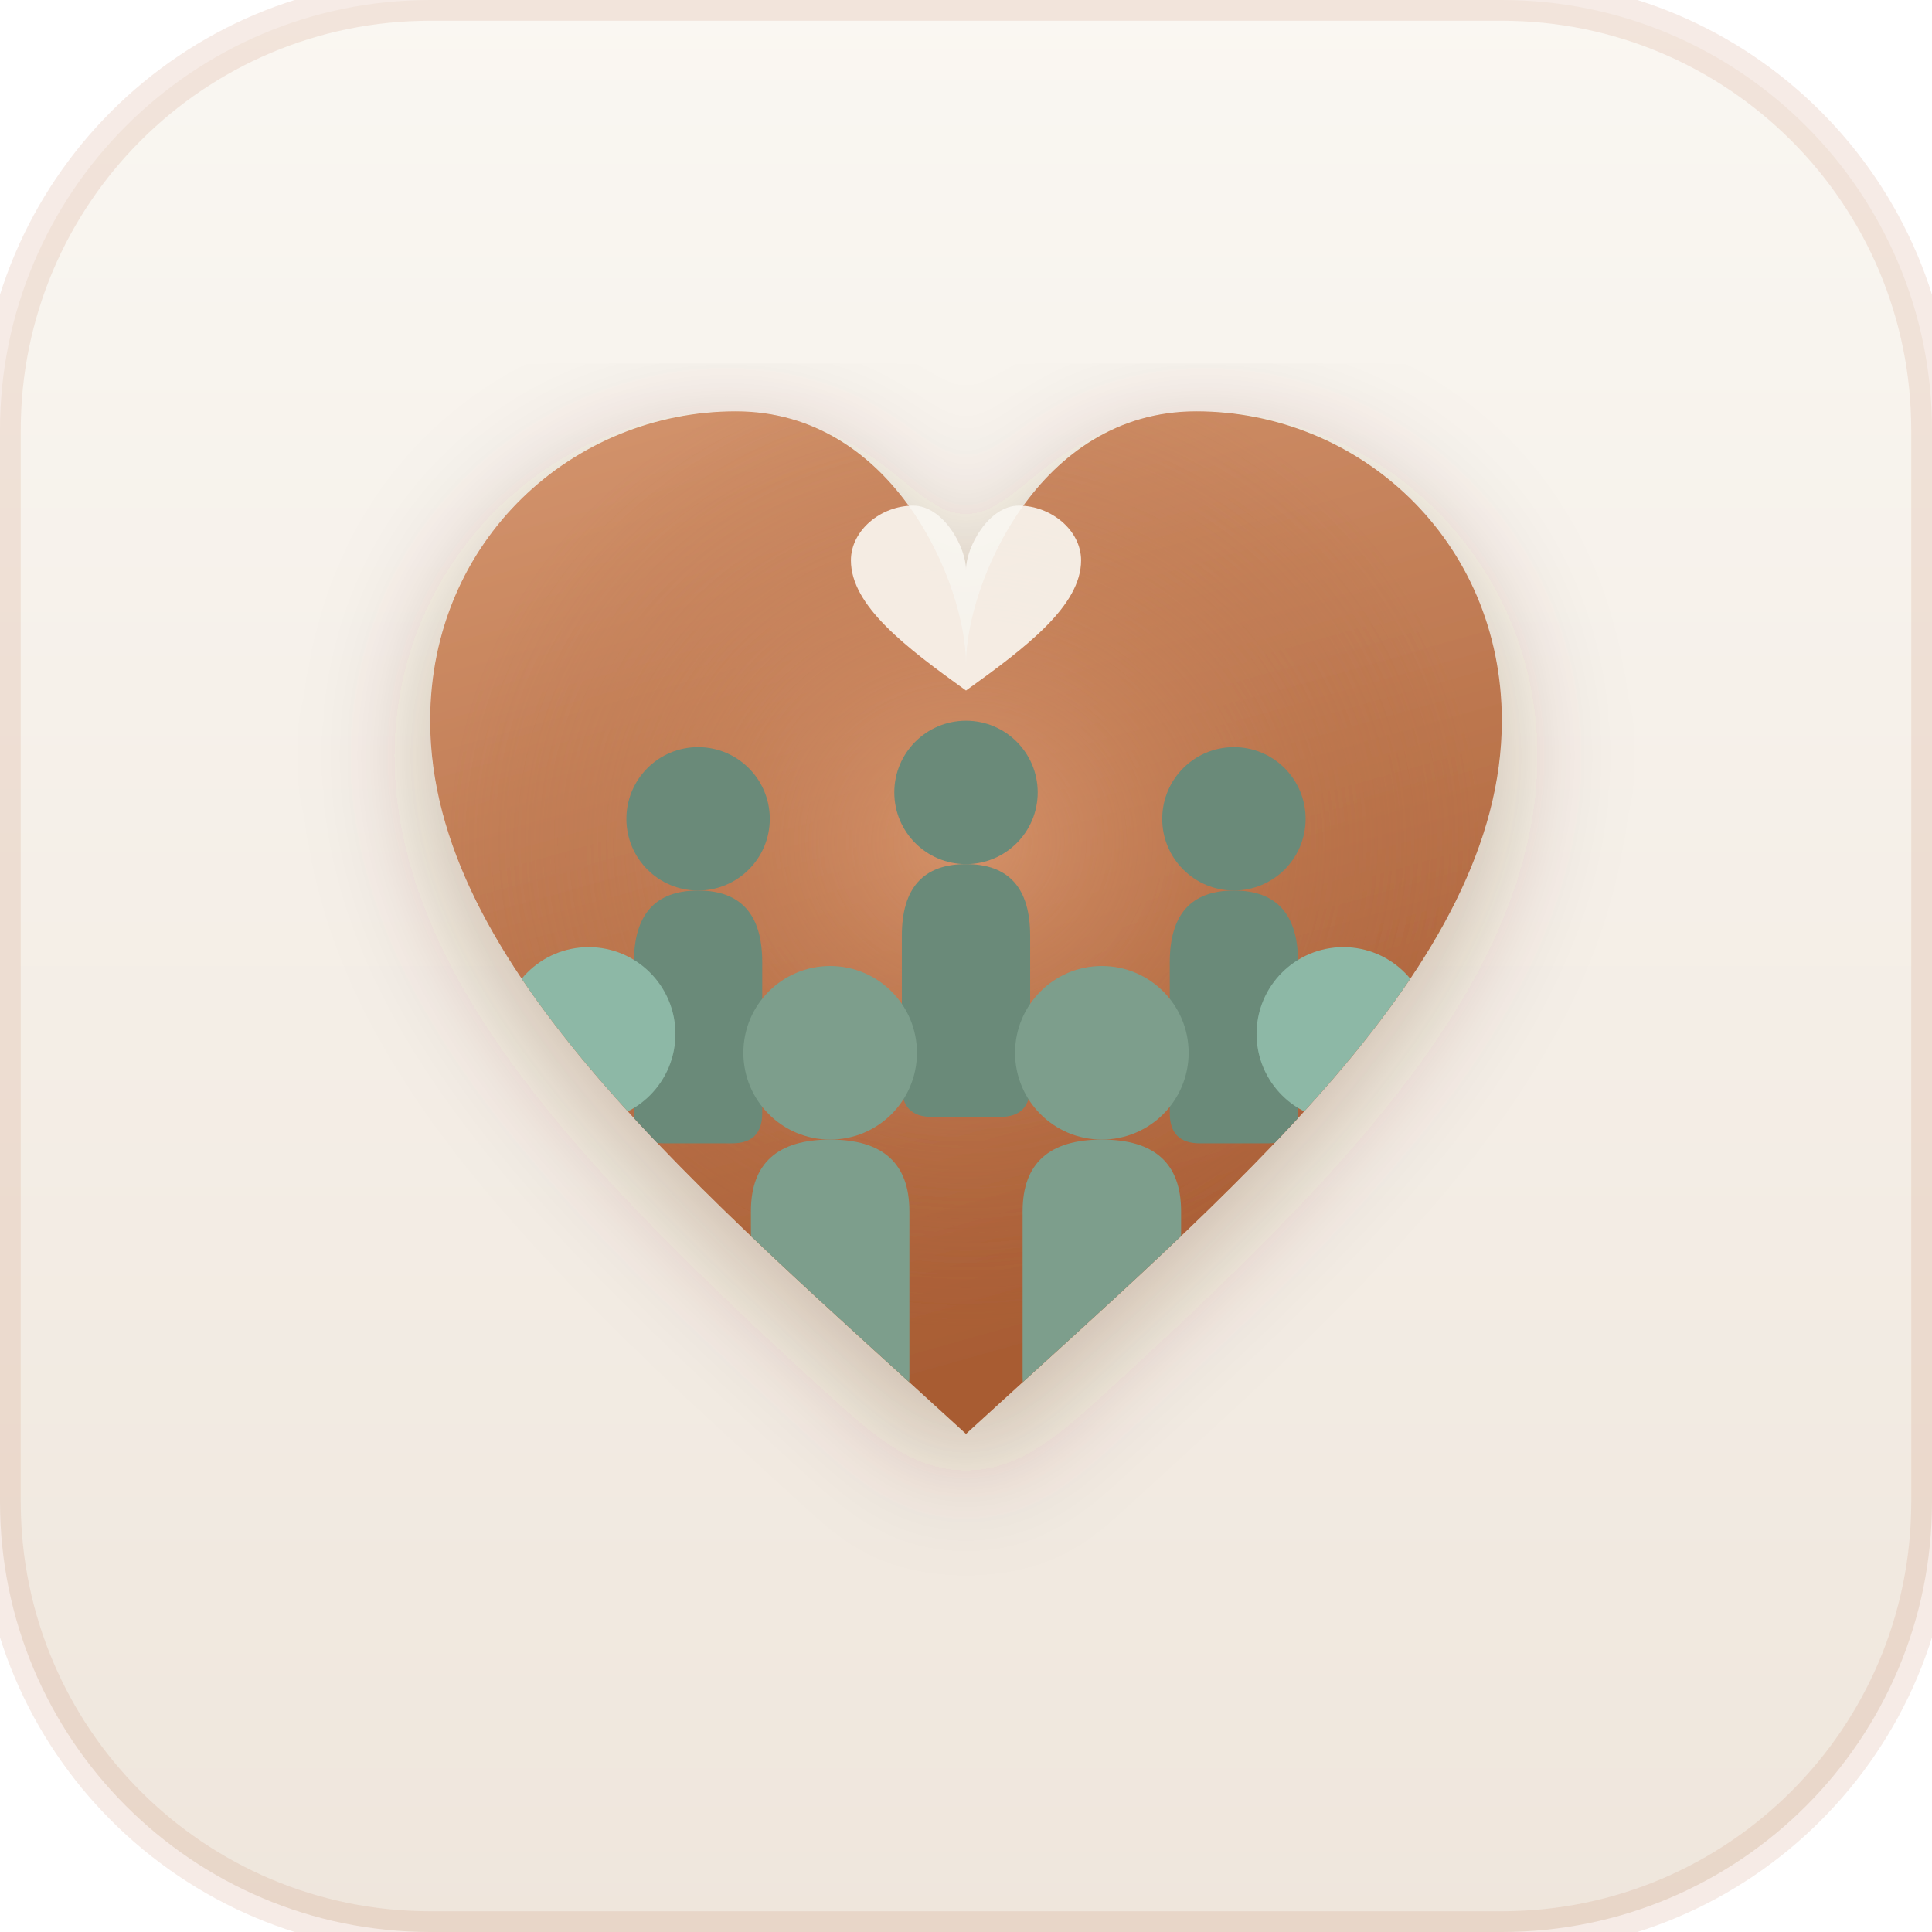
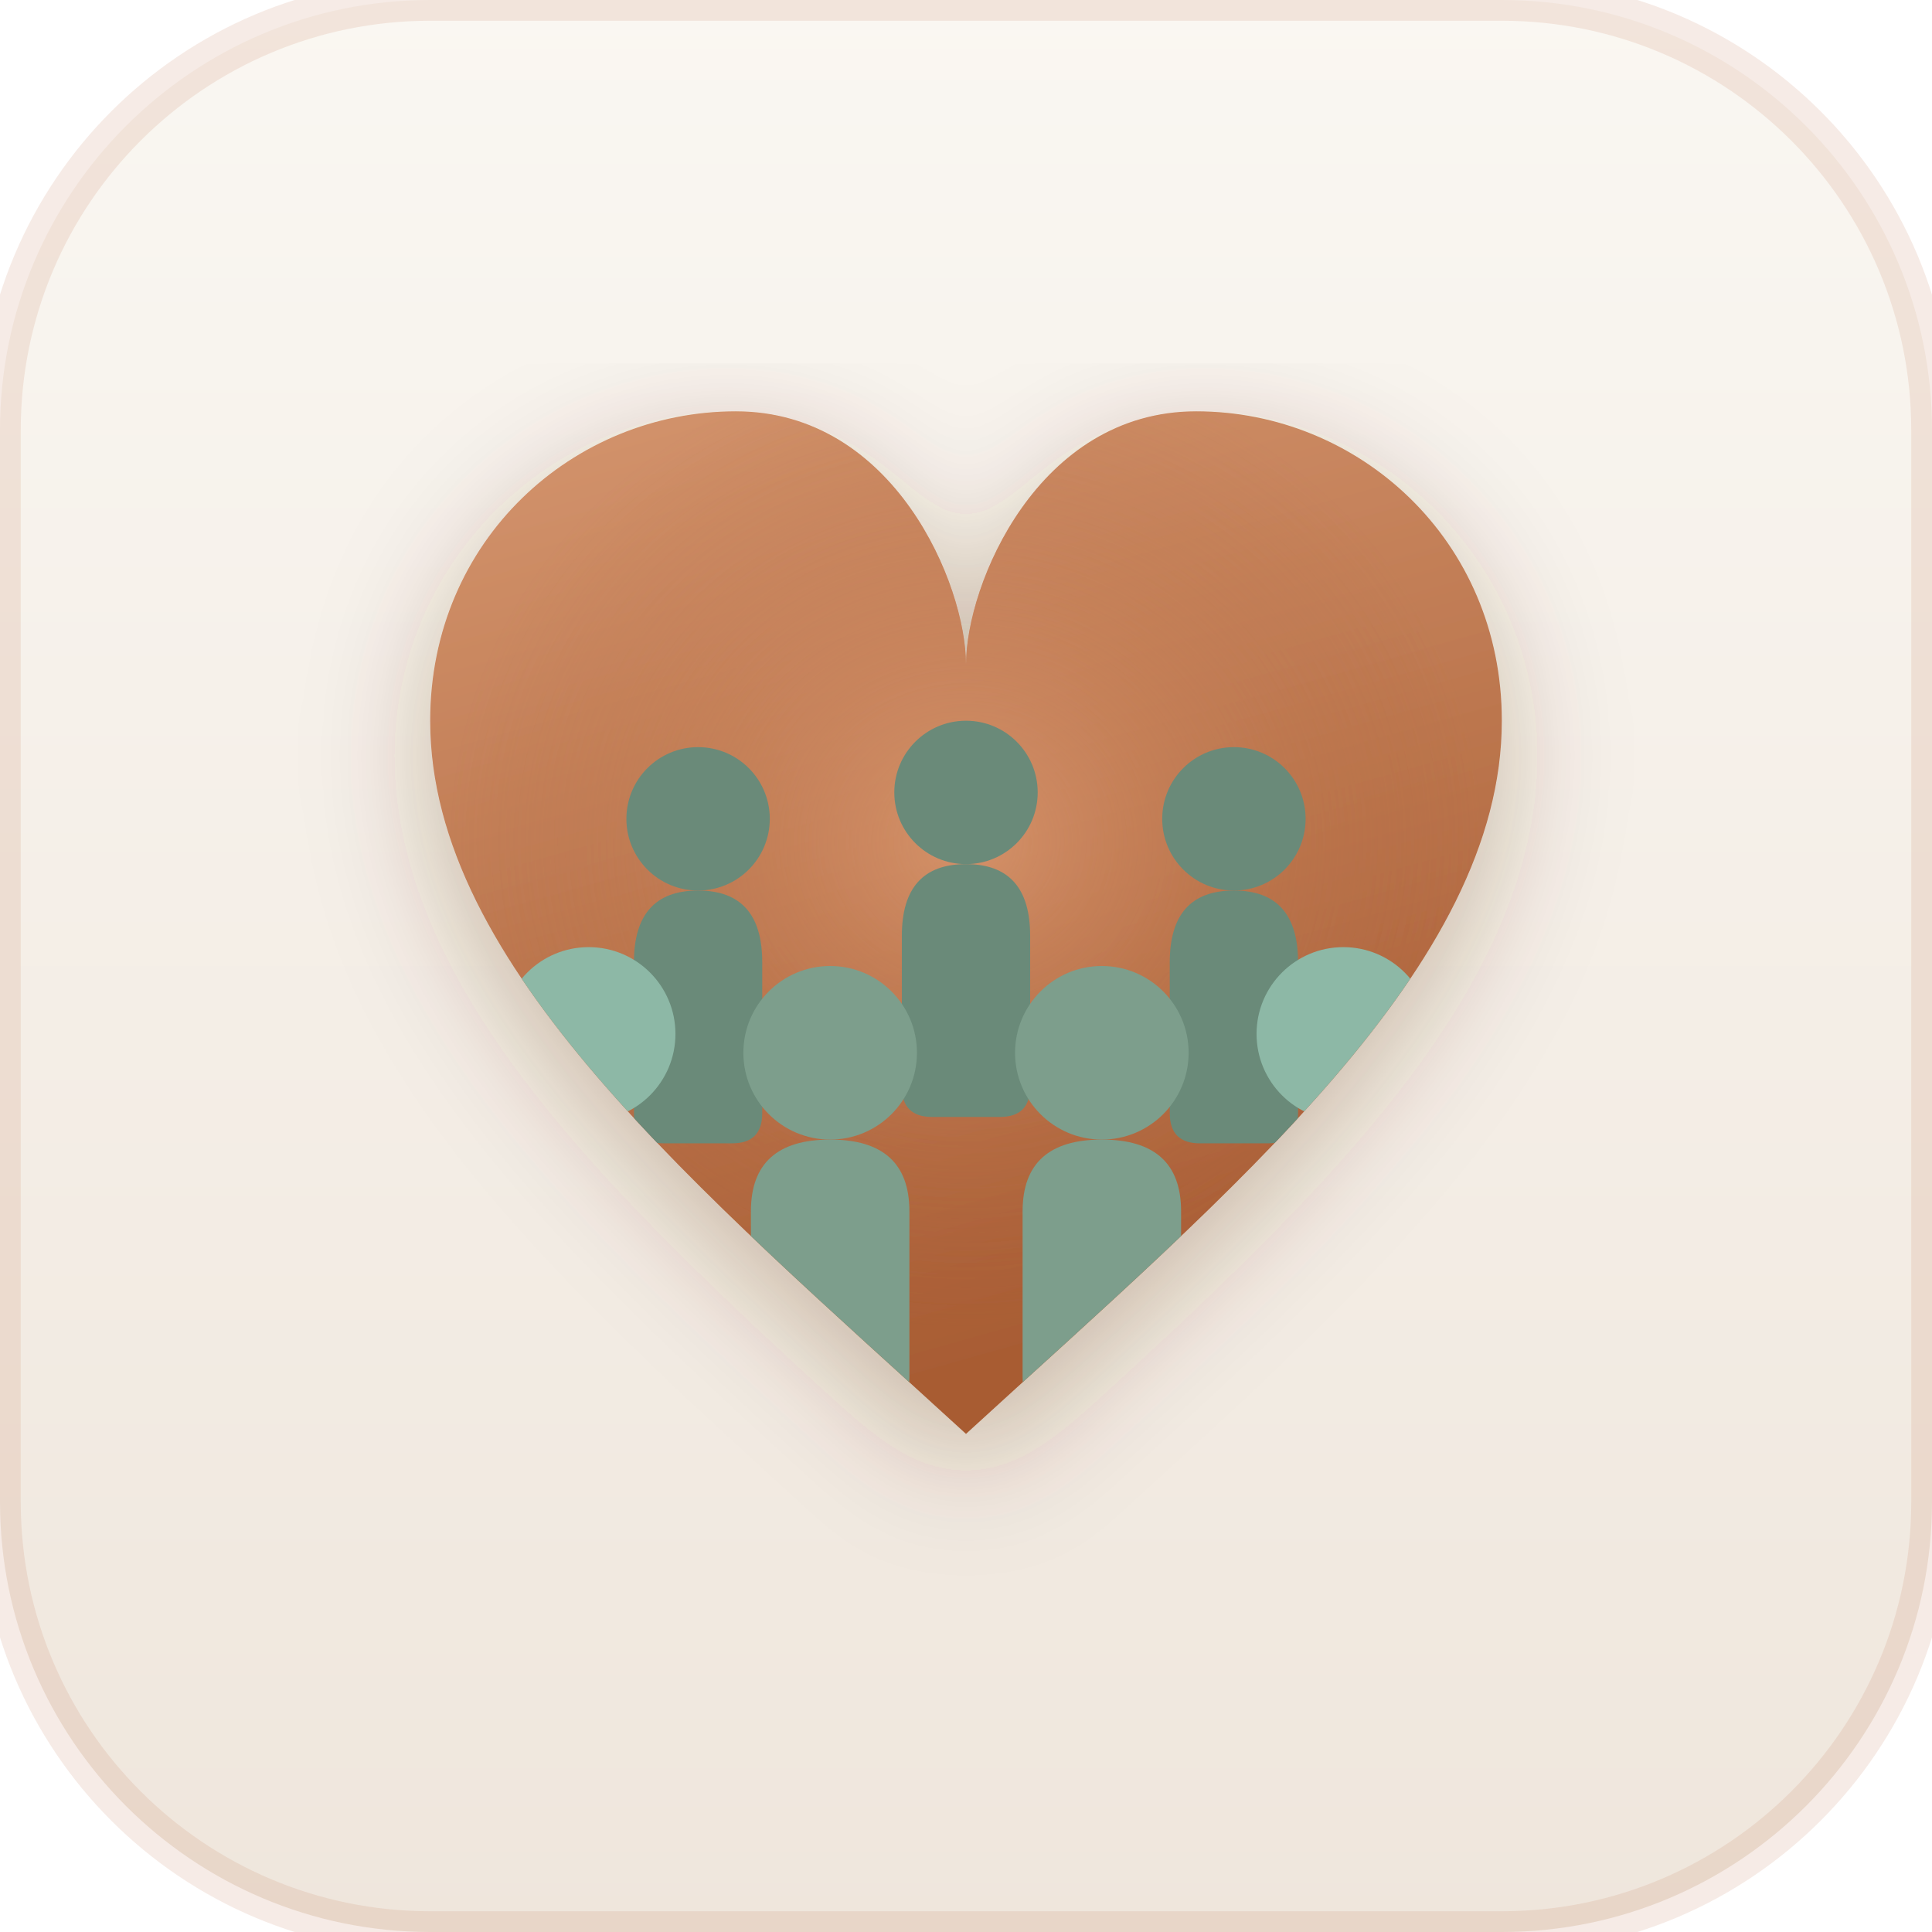
<svg xmlns="http://www.w3.org/2000/svg" viewBox="0 0 1024 1024" width="1024" height="1024">
  <defs>
    <linearGradient id="bg" x1="0" y1="0" x2="0" y2="1">
      <stop offset="0%" stop-color="#FAF7F2" />
      <stop offset="100%" stop-color="#EFE6DC" />
    </linearGradient>
    <linearGradient id="heartGrad" x1="0" y1="0" x2="0.3" y2="1">
      <stop offset="0%" stop-color="#D4956E" />
      <stop offset="100%" stop-color="#A85C33" />
    </linearGradient>
    <radialGradient id="heartHighlight" cx="50%" cy="42%" r="48%">
      <stop offset="0%" stop-color="#E8A880" stop-opacity="0.55" />
      <stop offset="100%" stop-color="#A85C33" stop-opacity="0" />
    </radialGradient>
    <filter id="heartShadow" x="-20%" y="-8%" width="140%" height="148%">
      <feDropShadow dx="0" dy="18" stdDeviation="32" flood-color="#5C2E0E" flood-opacity="0.28" />
    </filter>
    <clipPath id="heartClip">
      <path d="M512,352                C512,310 474,218 390,218                C304,218 228,286 228,382                C228,512 370,630 512,760                C654,630 796,512 796,382                C796,286 720,218 634,218                C550,218 512,310 512,352 Z" />
    </clipPath>
  </defs>
  <rect width="1024" height="1024" rx="228" ry="228" fill="url(#bg)" />
  <rect width="1024" height="1024" rx="228" ry="228" fill="none" stroke="#C47B5A" stroke-width="22" opacity="0.15" />
  <g filter="url(#heartShadow)">
    <path d="M512,352              C512,310 474,218 390,218              C304,218 228,286 228,382              C228,512 370,630 512,760              C654,630 796,512 796,382              C796,286 720,218 634,218              C550,218 512,310 512,352 Z" fill="url(#heartGrad)" />
    <path d="M512,352              C512,310 474,218 390,218              C304,218 228,286 228,382              C228,512 370,630 512,760              C654,630 796,512 796,382              C796,286 720,218 634,218              C550,218 512,310 512,352 Z" fill="url(#heartHighlight)" />
  </g>
  <g clip-path="url(#heartClip)">
    <circle cx="370" cy="434" r="38" fill="#6A8A79" />
    <path d="M336,510 Q336,472 370,472 Q404,472 404,510              L404,590 Q404,606 388,606 L352,606 Q336,606 336,590 Z" fill="#6A8A79" />
    <circle cx="512" cy="420" r="38" fill="#6A8A79" />
    <path d="M478,496 Q478,458 512,458 Q546,458 546,496              L546,576 Q546,592 530,592 L494,592 Q478,592 478,576 Z" fill="#6A8A79" />
    <circle cx="654" cy="434" r="38" fill="#6A8A79" />
    <path d="M620,510 Q620,472 654,472 Q688,472 688,510              L688,590 Q688,606 672,606 L636,606 Q620,606 620,590 Z" fill="#6A8A79" />
    <circle cx="312" cy="548" r="46" fill="#8DB8A6" />
    <path d="M270,632 Q270,594 312,594 Q354,594 354,632              L354,720 Q354,740 334,740 L290,740 Q270,740 270,720 Z" fill="#8DB8A6" />
    <circle cx="440" cy="558" r="46" fill="#7D9E8C" />
    <path d="M398,642 Q398,604 440,604 Q482,604 482,642              L482,730 Q482,750 462,750 L418,750 Q398,750 398,730 Z" fill="#7D9E8C" />
    <circle cx="584" cy="558" r="46" fill="#7D9E8C" />
    <path d="M542,642 Q542,604 584,604 Q626,604 626,642              L626,730 Q626,750 606,750 L562,750 Q542,750 542,730 Z" fill="#7D9E8C" />
    <circle cx="712" cy="548" r="46" fill="#8DB8A6" />
    <path d="M670,632 Q670,594 712,594 Q754,594 754,632              L754,720 Q754,740 734,740 L690,740 Q670,740 670,720 Z" fill="#8DB8A6" />
    <path d="M228,680 Q370,760 512,800 Q654,760 796,680 L796,800 L228,800 Z" fill="#C47B5A" opacity="0.35" />
  </g>
-   <path d="M512,302            C512,290 500,268 484,268            C467,268 451,281 451,297            C451,321 480,343 512,366            C544,343 573,321 573,297            C573,281 557,268 540,268            C524,268 512,290 512,302 Z" fill="#FAF7F2" opacity="0.90" />
</svg>
